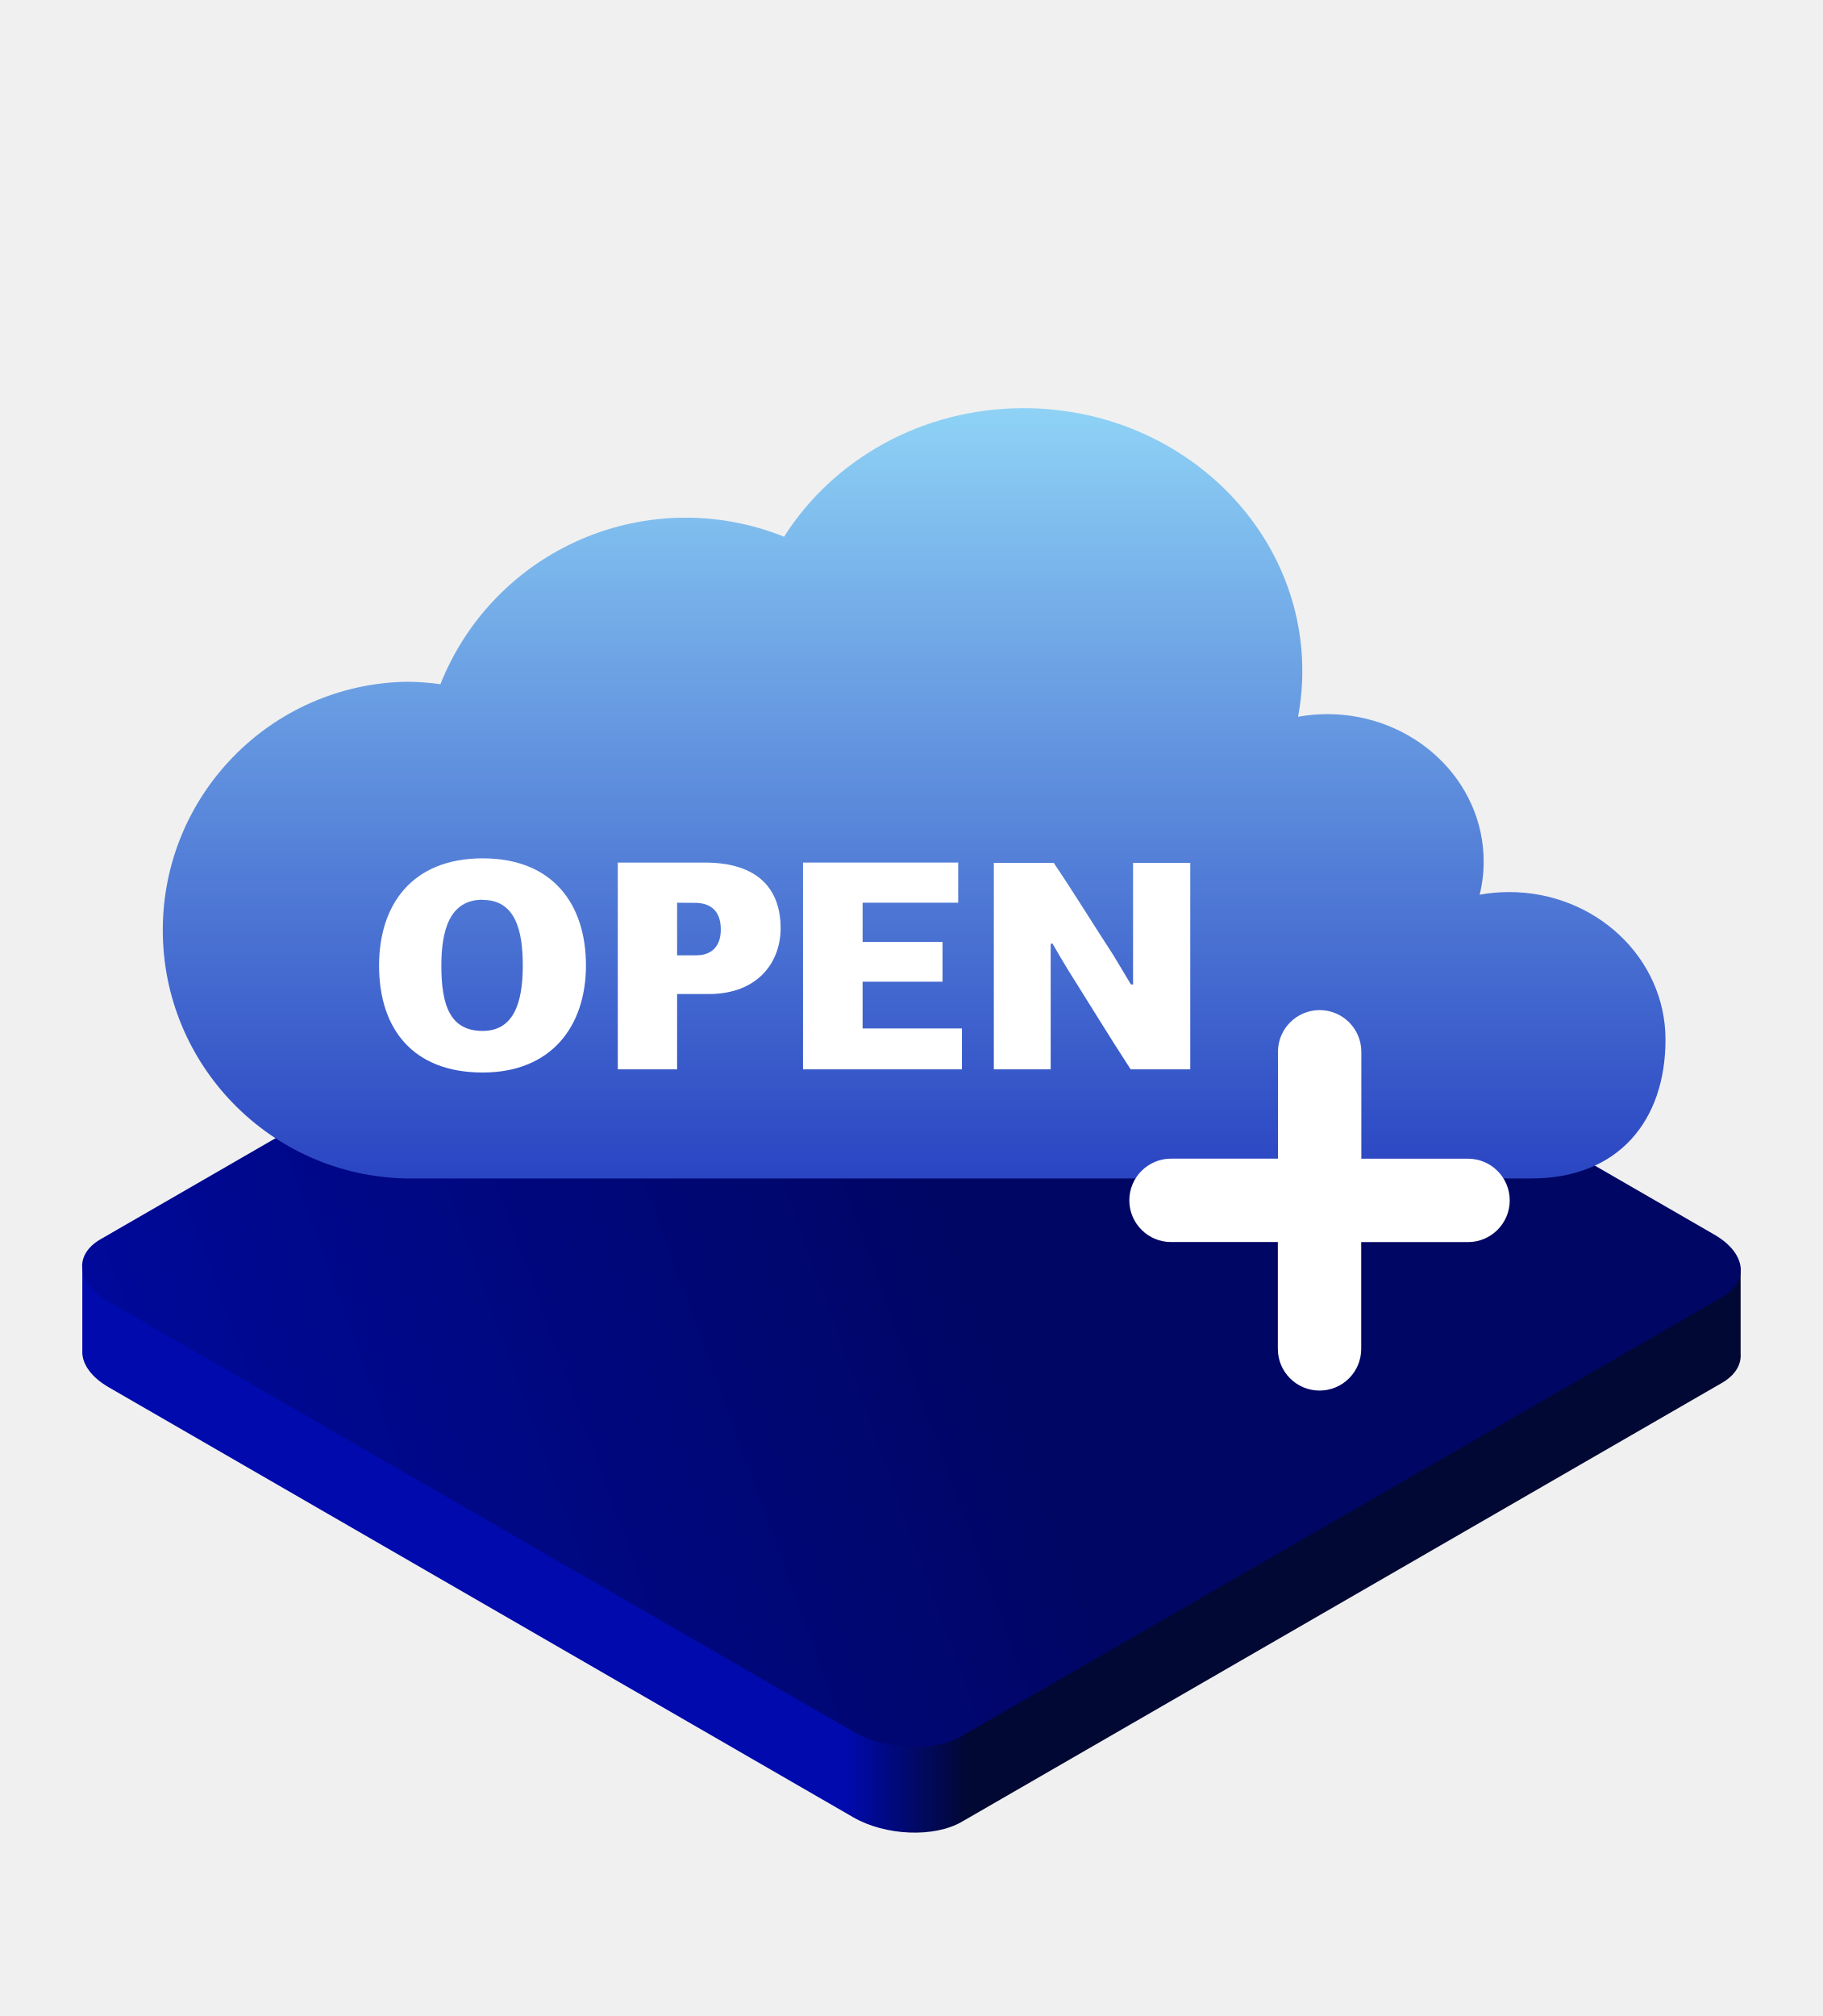
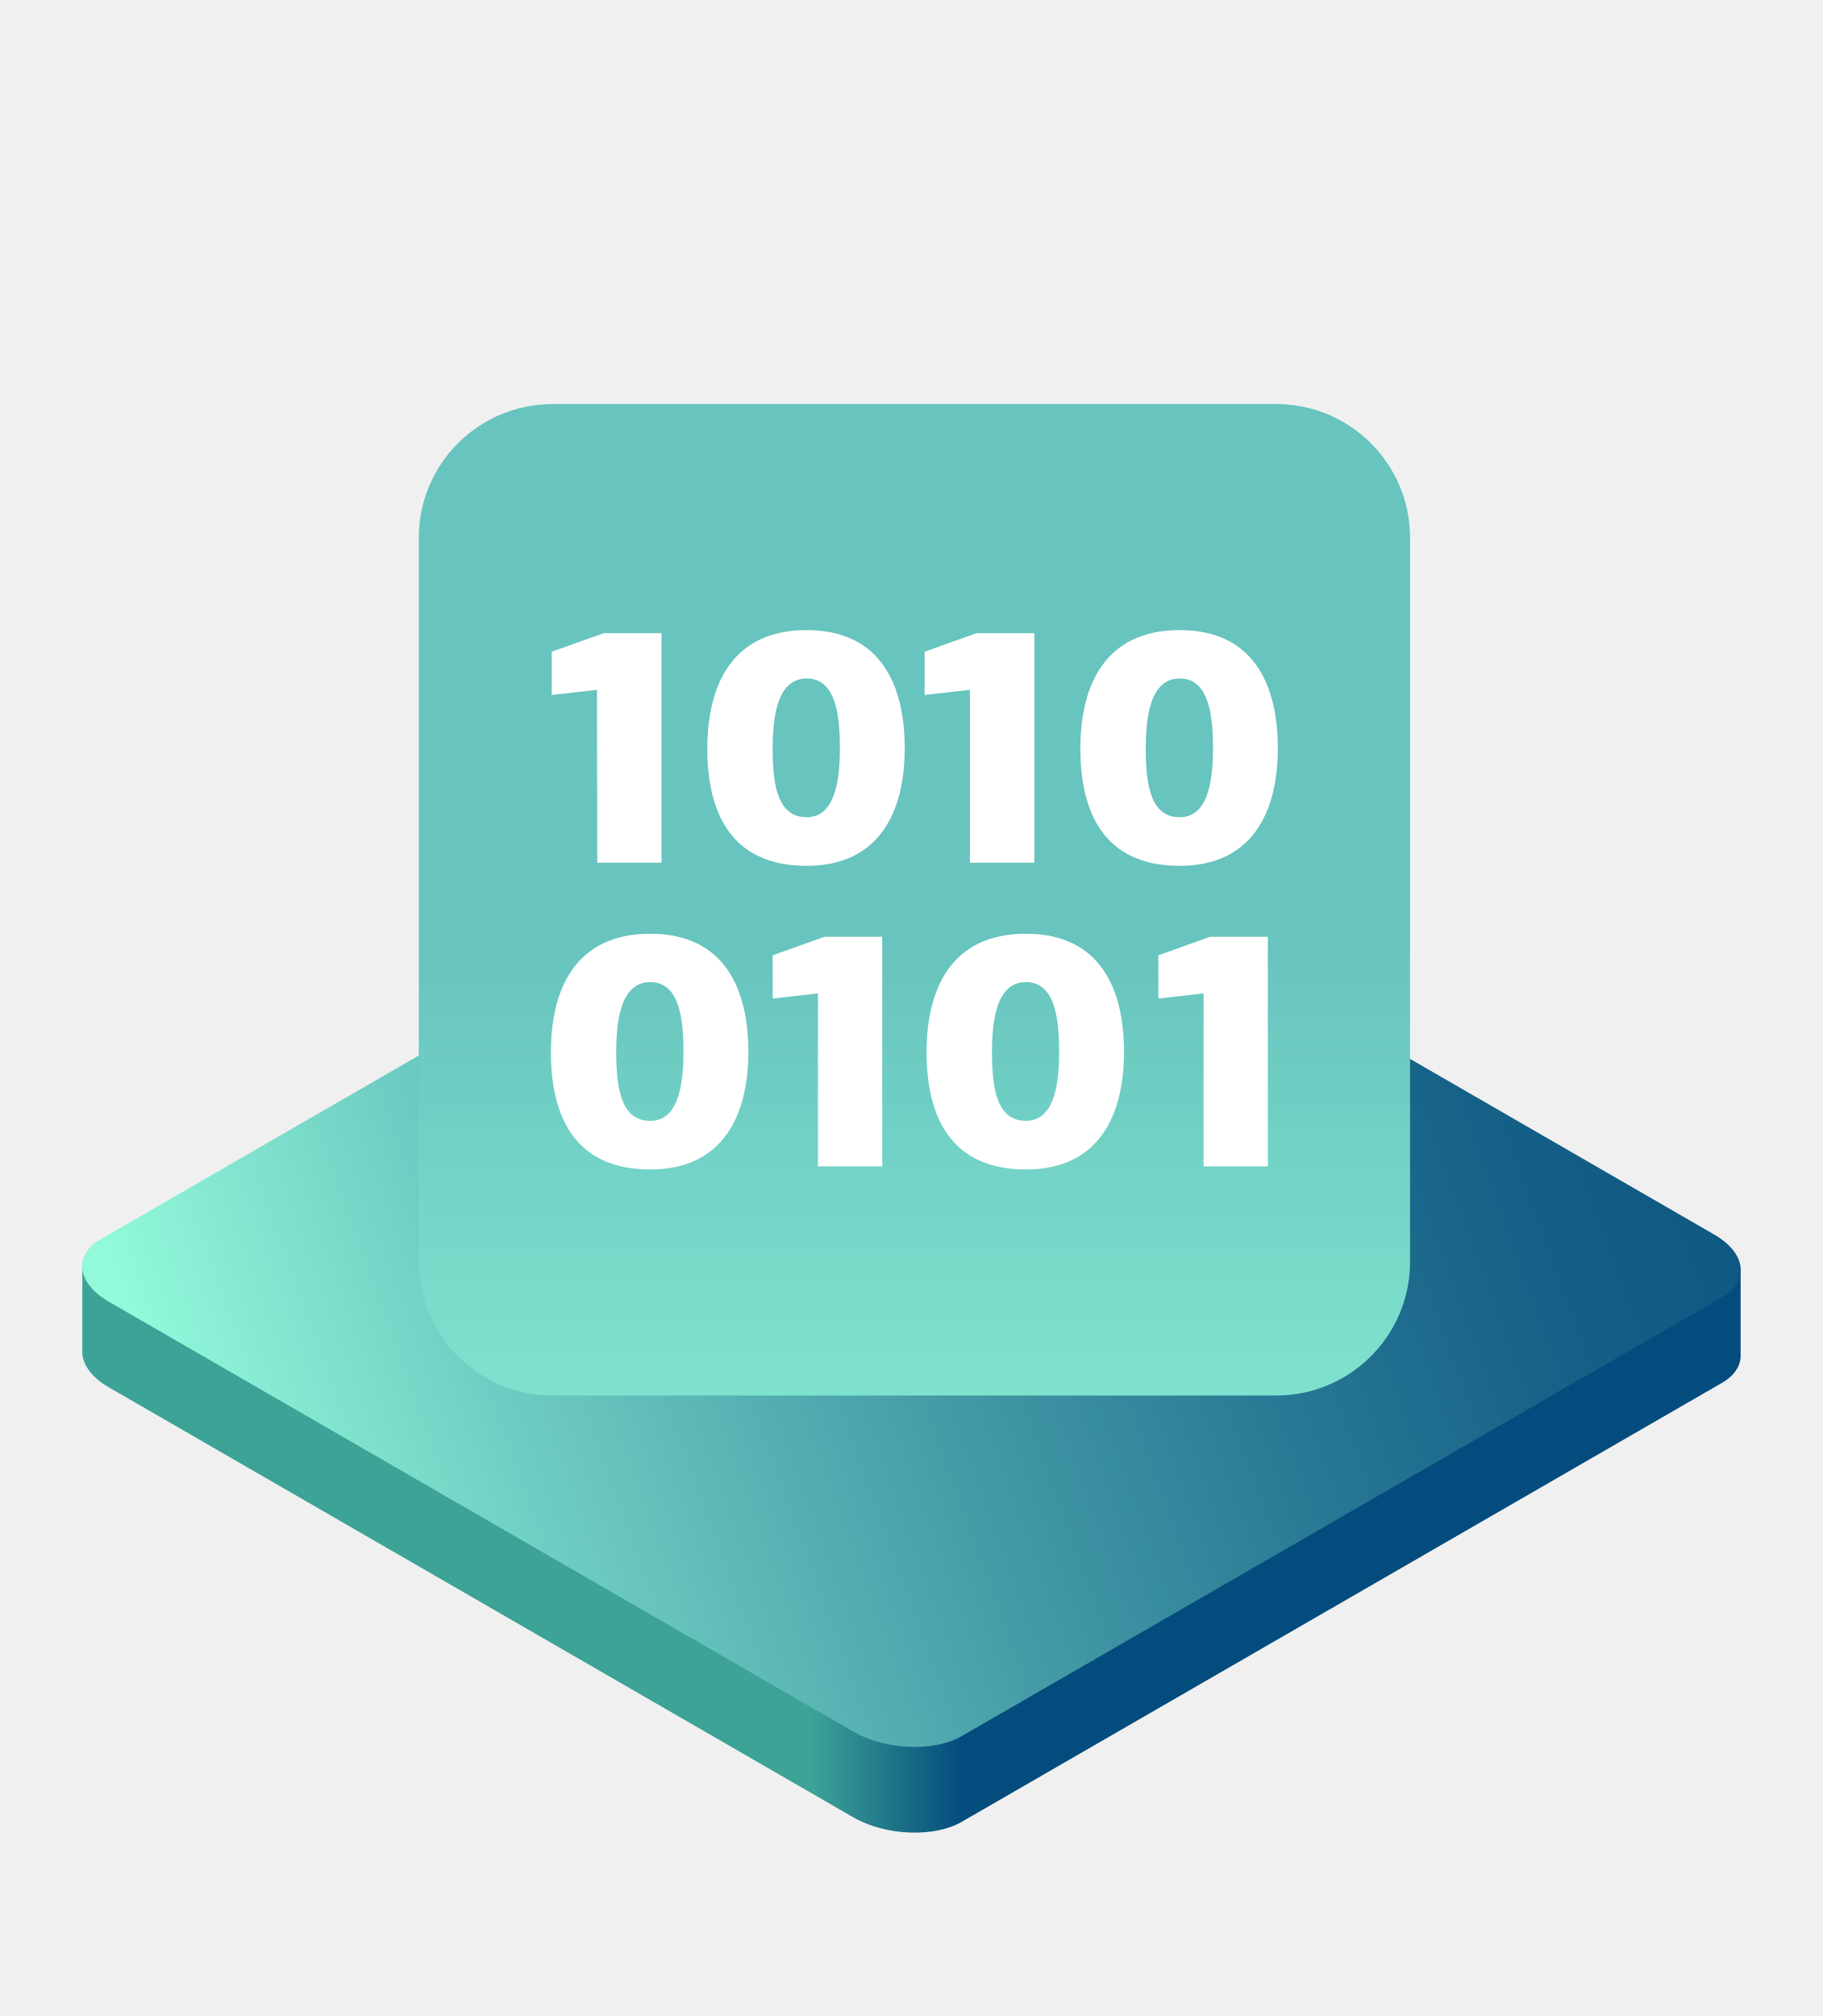
<svg xmlns="http://www.w3.org/2000/svg" viewBox="0 0 312 345">
  <defs>
-     <linearGradient id="a" x1="71.02" y1="265.31" x2="365.93" y2="265.31" gradientUnits="userSpaceOnUse">
-       <stop offset="0.25" stop-color="#000aad" />
-       <stop offset="0.32" stop-color="#010833" />
+     <linearGradient id="a" x1="14.09" y1="265.31" x2="297.93" y2="265.31" gradientUnits="userSpaceOnUse">
+       <stop offset="0.44" stop-color="#3ca396" />
+       <stop offset="0.53" stop-color="#044c7d" />
    </linearGradient>
-     <linearGradient id="b" x1="-24.1" y1="282.56" x2="164.11" y2="214.06" gradientUnits="userSpaceOnUse">
-       <stop offset="0.03" stop-color="#000aad" />
-       <stop offset="1" stop-color="#000664" />
+     <linearGradient id="b" x1="30.51" y1="262.68" x2="281.49" y2="171.34" gradientUnits="userSpaceOnUse">
+       <stop offset="0.02" stop-color="#92f9da" />
+       <stop offset="0.22" stop-color="#6fcec3" />
+       <stop offset="0.48" stop-color="#459ca7" />
+       <stop offset="0.7" stop-color="#277794" />
+       <stop offset="0.88" stop-color="#156087" />
+       <stop offset="1" stop-color="#0e5883" />
    </linearGradient>
-     <linearGradient id="c" x1="156" y1="45.73" x2="156" y2="263.25" gradientUnits="userSpaceOnUse">
-       <stop offset="0" stop-color="#a1ecff" />
-       <stop offset="0.97" stop-color="#000aad" />
+     <linearGradient id="c" x1="156.51" y1="38.1" x2="156.51" y2="318.08" gradientUnits="userSpaceOnUse">
+       <stop offset="0.44" stop-color="#67c4be" />
+       <stop offset="0.81" stop-color="#87ecd3" />
+       <stop offset="0.93" stop-color="#92f9da" />
    </linearGradient>
  </defs>
  <path d="M14.09,217v14.65c.14,2,1.66,4.1,4.51,5.75L146.05,311c5.5,3.17,13.81,3.51,18.56.77l130.12-75.12c2.28-1.32,3.32-3.12,3.19-5V217Z" fill="url(#a)" />
  <path d="M294.73,222,164.61,297.1c-4.75,2.75-13.06,2.41-18.56-.76L18.6,222.75c-5.49-3.17-6.09-8-1.33-10.71l130.12-75.12c4.75-2.75,13.06-2.41,18.56.76L293.4,211.27C298.89,214.44,299.49,219.24,294.73,222Z" fill="url(#b)" />
-   <path d="M258.3,152.66a28.92,28.92,0,0,0-5.05.45,23.52,23.52,0,0,0,.69-5.66c0-13.94-12-25.24-26.77-25.24a28.66,28.66,0,0,0-5,.45,42.81,42.81,0,0,0,.73-7.81c0-24.85-21.35-45-47.7-45-17.42,0-32.65,8.81-41,22a45.16,45.16,0,0,0-58.82,25.24,43,43,0,0,0-5.93-.42,42.51,42.51,0,0,0,0,85H262.13c14.78,0,22.93-9.81,22.93-23.76S273.08,152.66,258.3,152.66Z" fill="url(#c)" />
-   <path d="M82.61,183.54c-12,0-17.73-7.53-17.73-18.3,0-10.35,5.59-18.35,17.73-18.35s17.68,8,17.68,18.3C100.29,175.7,94.3,183.54,82.61,183.54Zm0-29.57c-5.74,0-7.07,5.38-7.07,11.32,0,7,1.64,11.13,7.07,11.13,5.18,0,6.87-4.57,6.87-11.18C89.48,159.19,88.2,154,82.61,154Z" fill="#fff" />
-   <path d="M121.32,170.11h-5.43V183H105.74V147.61h14.87c9.32,0,13,4.72,13,11.23C133.62,164.58,129.78,170.11,121.32,170.11Zm-5.43-15.63v9h3.33c2.31,0,4.15-1.28,4.15-4.41,0-3.33-1.89-4.56-4.4-4.56Z" fill="#fff" />
-   <path d="M137.44,183V147.61H164v6.87H147.64v6.71h13.68V168H147.64v8h17v7Z" fill="#fff" />
-   <path d="M193.93,168.47V147.66h9.79V183h-10.2c-3.64-5.59-7.07-11.23-10.66-16.92-.92-1.53-1.85-3.07-2.72-4.61-.1,0-.2.05-.31.05V183H170.1V147.66h10.25c3.53,5.23,6.66,10.36,10.14,15.69l3.08,5.12Z" fill="#fff" />
-   <path d="M251.26,198.29H233V180a7.14,7.14,0,0,0-7.13-7.14h0a7.14,7.14,0,0,0-7.14,7.14v18.28H200.43a7.14,7.14,0,0,0-7.14,7.14h0a7.14,7.14,0,0,0,7.14,7.13h18.28v18.28a7.14,7.14,0,0,0,7.14,7.14h0a7.13,7.13,0,0,0,7.13-7.14V212.56h18.28a7.14,7.14,0,0,0,7.14-7.13h0A7.14,7.14,0,0,0,251.26,198.29Z" fill="#fff" />
+   <rect x="71.68" y="69.15" width="169.66" height="169.66" rx="22.89" fill="url(#c)" />
+   <path d="M102.18,118.05l-7.75.88v-7.4l8.87-3.17h9.92v39.28h-11Z" fill="#fff" />
+   <path d="M138.06,148.17c-12.86,0-17-9-17-20.08,0-10.74,4.17-20.26,17-20.26s16.79,9.63,16.79,20.2C154.85,139,150.45,148.17,138.06,148.17Zm0-32.06c-4.93,0-5.82,6.28-5.82,12,0,6.75,1.06,11.74,5.82,11.74,4.52,0,5.69-5.34,5.69-11.8C143.75,122.22,143,116.11,138.06,116.11Z" fill="#fff" />
+   <path d="M166,118.05l-7.75.88v-7.4l8.86-3.17h9.93v39.28H166Z" fill="#fff" />
+   <path d="M201.91,148.17c-12.86,0-17-9-17-20.08,0-10.74,4.17-20.26,17-20.26s16.8,9.63,16.8,20.2C218.71,139,214.3,148.17,201.91,148.17Zm0-32.06c-4.93,0-5.81,6.28-5.81,12,0,6.75,1.06,11.74,5.81,11.74,4.52,0,5.7-5.34,5.7-11.8C207.61,122.22,206.85,116.11,201.91,116.11Z" fill="#fff" />
+   <path d="M111.29,200.13c-12.86,0-17-9-17-20.08,0-10.75,4.17-20.26,17-20.26s16.79,9.63,16.79,20.2C128.08,191,123.67,200.13,111.29,200.13Zm0-32.06c-4.94,0-5.82,6.28-5.82,12,0,6.75,1.06,11.74,5.82,11.74,4.52,0,5.69-5.34,5.69-11.8C117,174.18,116.22,168.07,111.29,168.07Z" fill="#fff" />
+   <path d="M140,170l-7.75.88v-7.4l8.87-3.17H151V199.6H140Z" fill="#fff" />
+   <path d="M175.59,200.13c-12.86,0-17-9-17-20.08,0-10.75,4.17-20.26,17-20.26s16.79,9.63,16.79,20.2C192.38,191,188,200.13,175.59,200.13Zm0-32.06c-4.93,0-5.81,6.28-5.81,12,0,6.75,1.05,11.74,5.81,11.74,4.52,0,5.69-5.34,5.69-11.8C181.28,174.18,180.52,168.07,175.59,168.07Z" fill="#fff" />
+   <path d="M206,170l-7.75.88v-7.4l8.87-3.17H217V199.6H206Z" fill="#fff" />
</svg>
